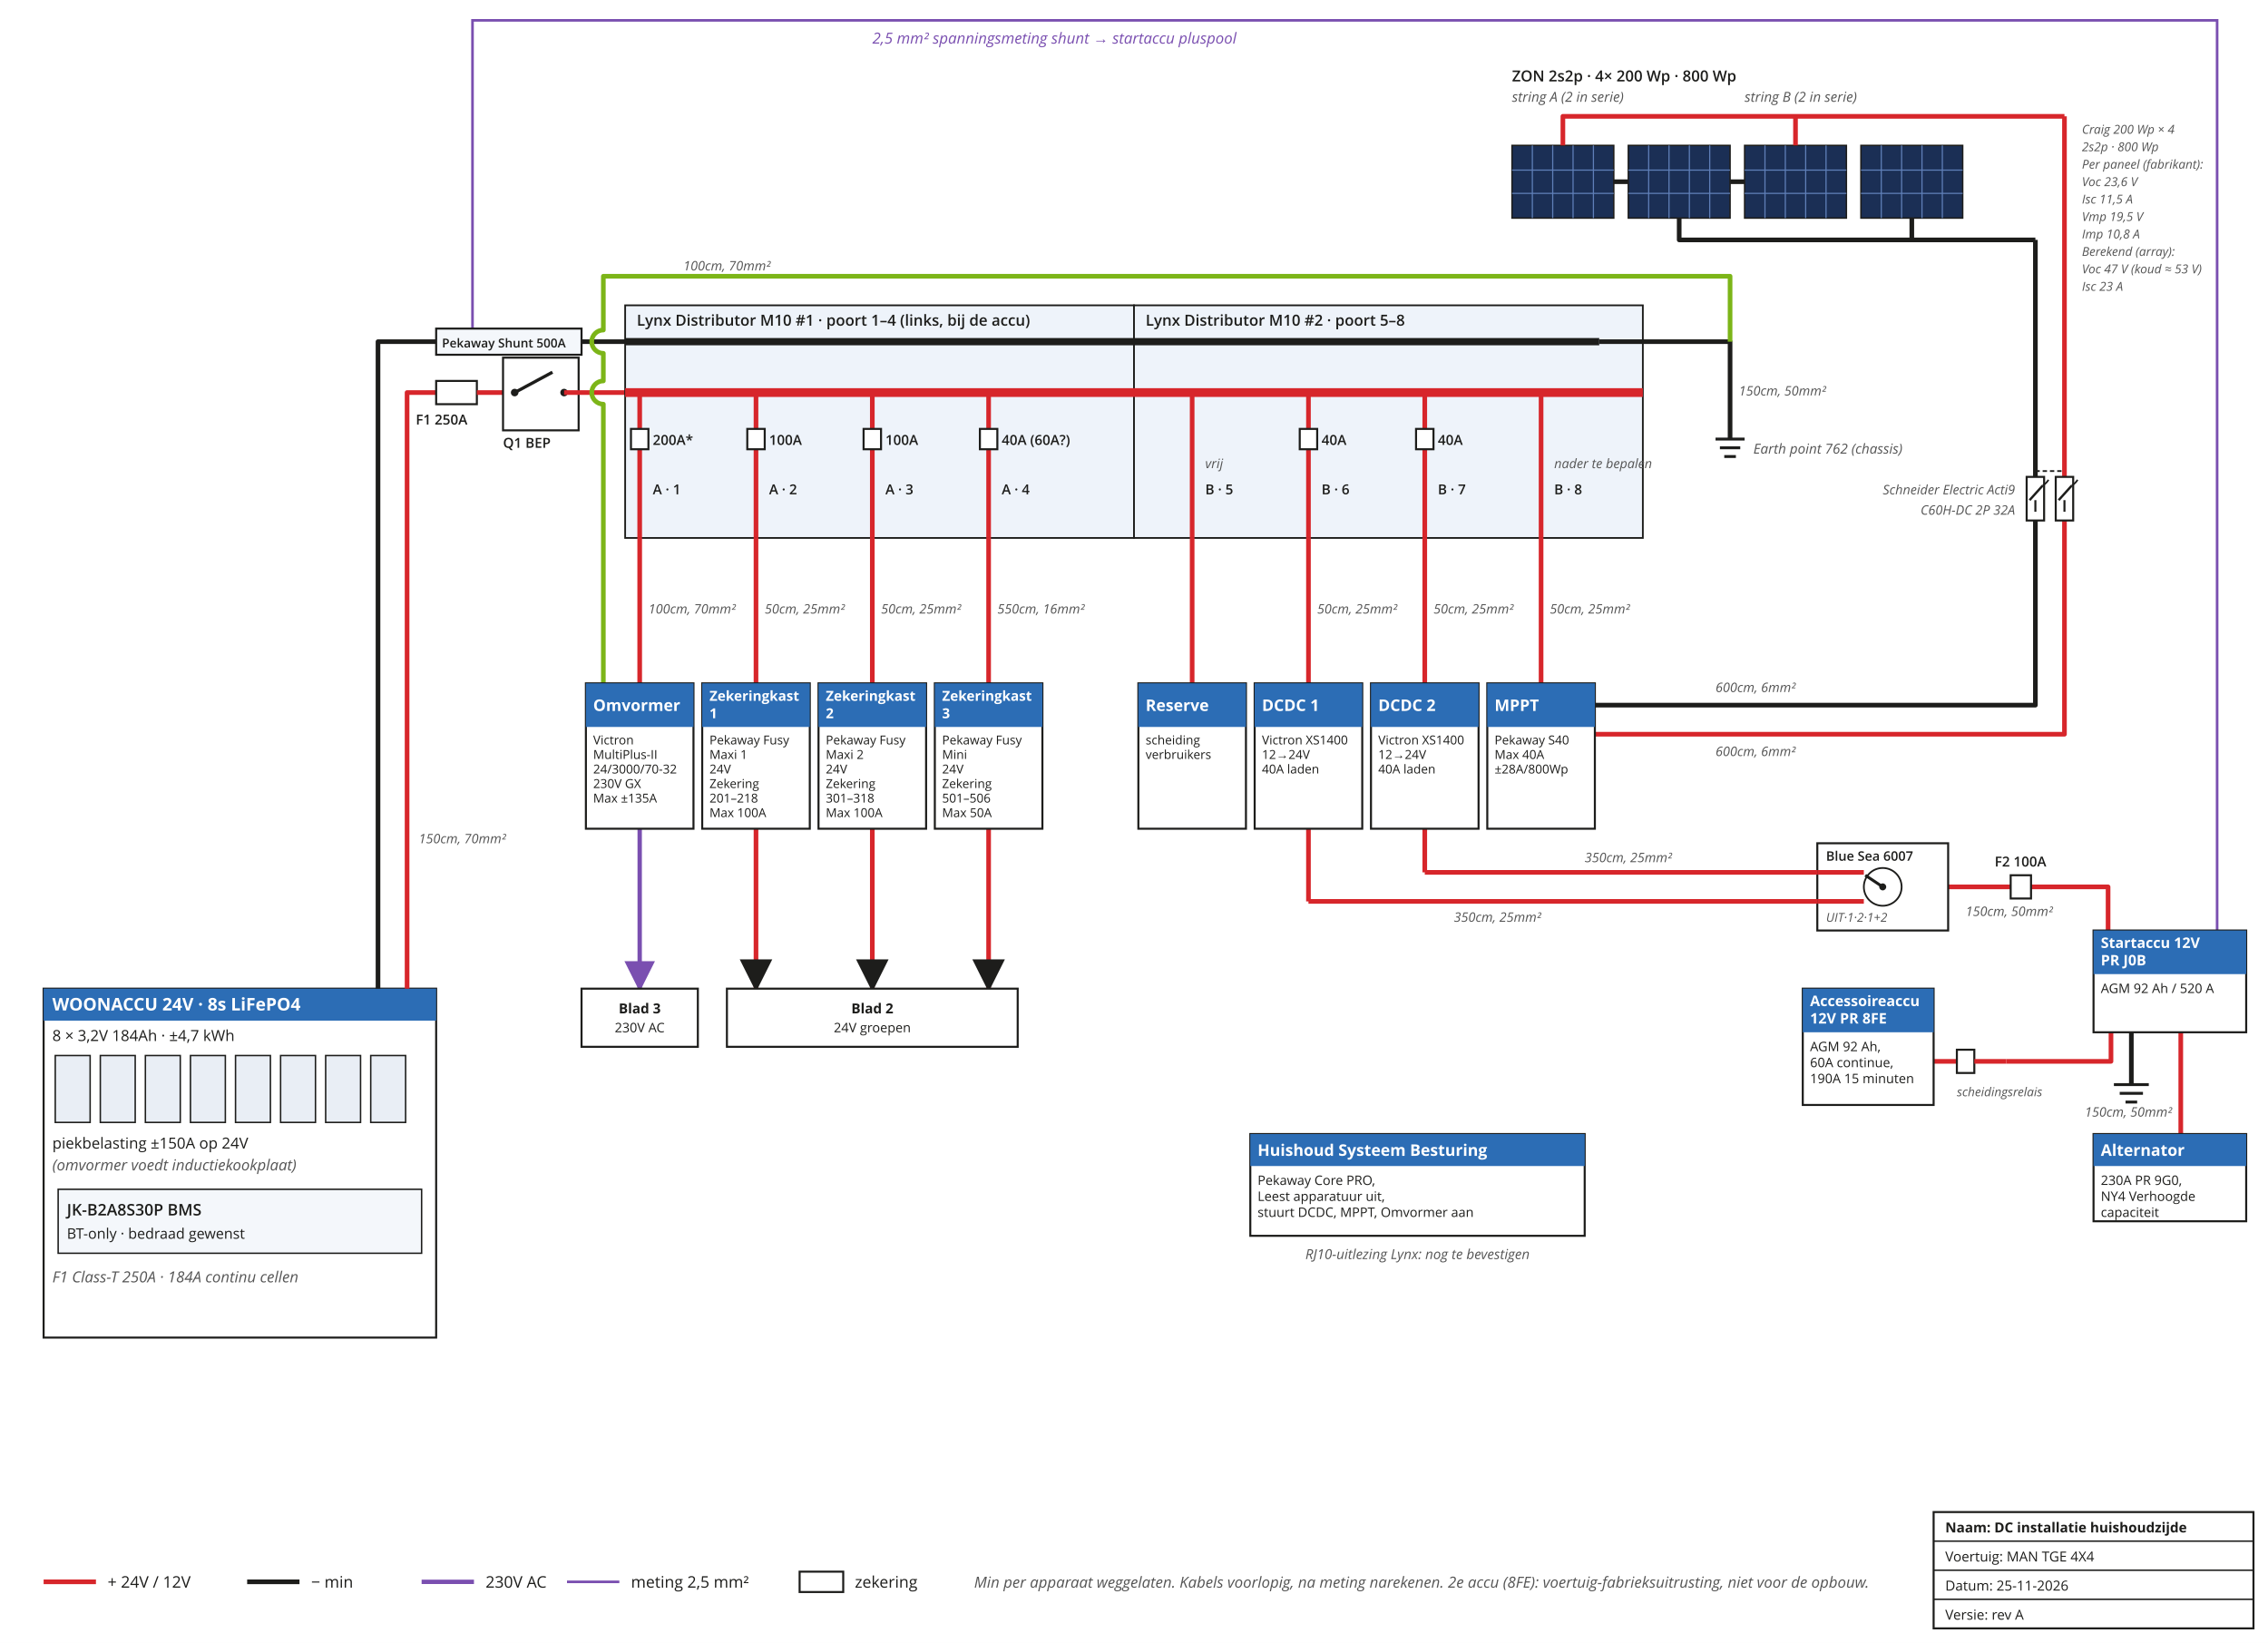
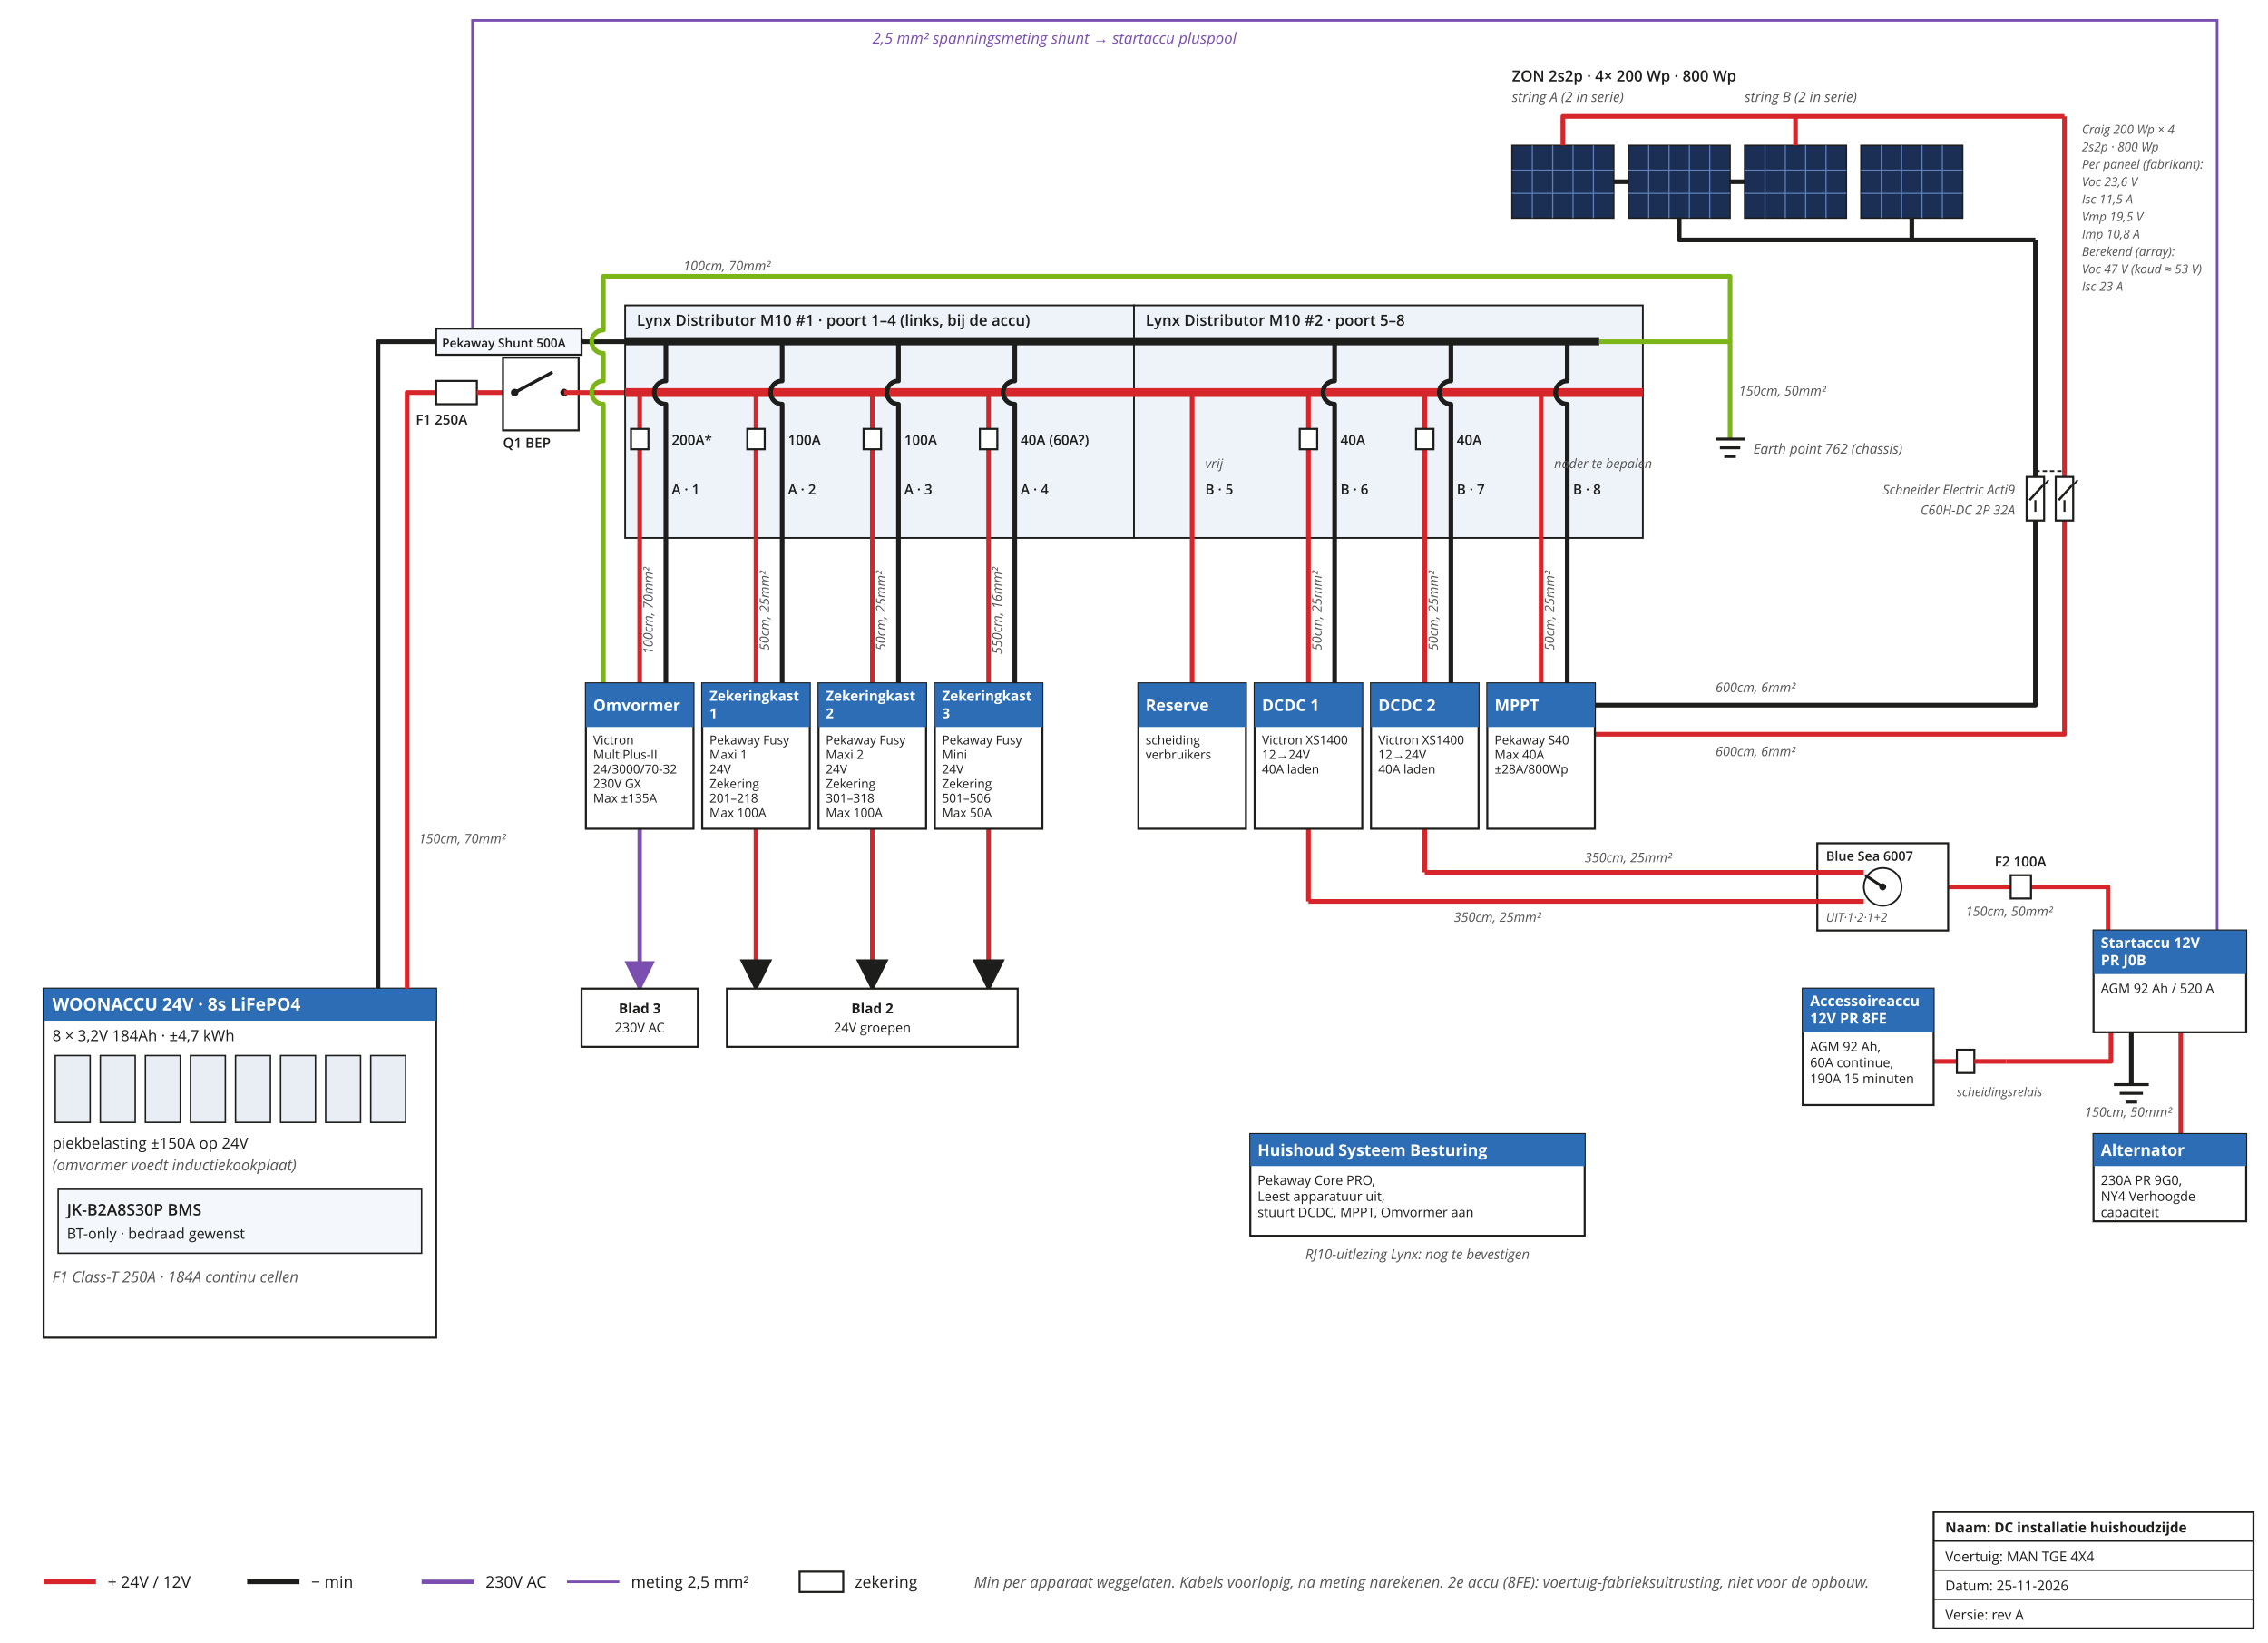
<svg xmlns="http://www.w3.org/2000/svg" viewBox="0 0 1560 1130" role="img" aria-label="Blad 1 energie en laden: woonaccu links onder, Lynx A en B midden met poorten 1 tot 8, zon 2s2p rechtsboven, 12V voertuigdelen rechts.">
  <rect width="100%" height="100%" fill="#fff" />
  <defs>
    <style>.p{stroke:#d7262b;stroke-width:3.2;fill:none;stroke-linejoin:round}
.n{stroke:#1d1d1b;stroke-width:3.2;fill:none;stroke-linejoin:round}
.ac{stroke:#7a4fb0;stroke-width:3;fill:none}
.box{fill:#fff;stroke:#1d1d1b;stroke-width:1.4}
.hd{fill:#2c6db5}
.ht{fill:#fff;font:700 12px 'Open Sans',Arial,sans-serif}
.bt{fill:#1d1d1b;font:400 11px 'Open Sans',Arial,sans-serif}
.lb{fill:#1d1d1b;font:600 11px 'Open Sans',Arial,sans-serif}
.cb{fill:#555;font:italic 400 10.5px 'Open Sans',Arial,sans-serif}
.fz{fill:#fff;stroke:#1d1d1b;stroke-width:1.4}
.fr{fill:#eef3fa;stroke:#1d1d1b;stroke-width:1.2}
.pv{fill:#1b2f55;stroke:#1d1d1b}
</style>
    <marker id="ar" viewBox="0 0 10 10" refX="9" refY="5" markerWidth="7" markerHeight="7" orient="auto-start-reverse">
      <path d="M0 0L10 5L0 10z" fill="#1d1d1b" />
    </marker>
    <marker id="arp" viewBox="0 0 10 10" refX="9" refY="5" markerWidth="7" markerHeight="7" orient="auto-start-reverse">
      <path d="M0 0L10 5L0 10z" fill="#7a4fb0" />
    </marker>
    <g id="pvp">
      <rect width="70" height="50" class="pv" />
      <path d="M0 17H70M0 33H70M14 0V50M28 0V50M42 0V50M56 0V50" stroke="#5f7fb8" stroke-width=".8" />
    </g>
  </defs>
  <g transform="translate(0,40)">
    <use href="#pvp" x="1040" y="60" />
    <use href="#pvp" x="1120" y="60" />
    <use href="#pvp" x="1200" y="60" />
    <use href="#pvp" x="1280" y="60" />
    <path d="M1110 85H1120" class="n" />
    <path d="M1190 85H1200" class="n" />
    <path d="M1075 60V40H1420" class="p" />
    <path d="M1155 110V125H1400" class="n" />
    <path d="M1235 60V40" class="p" />
    <path d="M1315 110V125" class="n" />
    <text x="1432" y="52" class="cb" style="font-size:8.5px">Craig 200 Wp × 4</text>
    <text x="1432" y="64" class="cb" style="font-size:8.5px">2s2p · 800 Wp</text>
    <text x="1432" y="76" class="cb" style="font-size:8.5px">Per paneel (fabrikant):</text>
    <text x="1432" y="88" class="cb" style="font-size:8.5px">Voc 23,6 V</text>
    <text x="1432" y="100" class="cb" style="font-size:8.5px">Isc 11,5 A</text>
    <text x="1432" y="112" class="cb" style="font-size:8.5px">Vmp 19,5 V</text>
    <text x="1432" y="124" class="cb" style="font-size:8.5px">Imp 10,8 A</text>
    <text x="1432" y="136" class="cb" style="font-size:8.5px">Berekend (array):</text>
    <text x="1432" y="148" class="cb" style="font-size:8.5px">Voc 47 V (koud ≈ 53 V)</text>
    <text x="1432" y="160" class="cb" style="font-size:8.5px">Isc 23 A</text>
    <text x="1040" y="30" class="cb" style="font-size:9.5px">string A (2 in serie)</text>
    <text x="1200" y="30" class="cb" style="font-size:9.5px">string B (2 in serie)</text>
    <text x="1040" y="16" class="lb" style="font-size:10.5px">ZON 2s2p · 4× 200 Wp · 800 Wp</text>
    <path d="M1420 40V465H1097" class="p" />
    <text x="1180" y="480" class="cb" style="font-size:9px">600cm, 6mm²</text>
    <path d="M1400 125V445H1097" class="n" />
    <text x="1180" y="436" class="cb" style="font-size:9px">600cm, 6mm²</text>
    <path d="M1400 284H1420" stroke="#1d1d1b" stroke-width="1.2" stroke-dasharray="3 2" />
    <rect x="1394" y="288" width="12" height="30" fill="#fff" stroke="#1d1d1b" stroke-width="1.4" />
    <path d="M1400 312V304" stroke="#1d1d1b" stroke-width="1.4" />
    <path d="M1396 304L1405 294" stroke="#1d1d1b" stroke-width="1.6" />
    <path d="M1405 294Q1408 292 1409 290" stroke="#1d1d1b" stroke-width="1.2" fill="none" />
    <rect x="1414" y="288" width="12" height="30" fill="#fff" stroke="#1d1d1b" stroke-width="1.4" />
    <path d="M1420 312V304" stroke="#1d1d1b" stroke-width="1.4" />
    <path d="M1416 304L1425 294" stroke="#1d1d1b" stroke-width="1.6" />
    <path d="M1425 294Q1428 292 1429 290" stroke="#1d1d1b" stroke-width="1.2" fill="none" />
    <text x="1386" y="300" class="cb" style="font-size:9px" text-anchor="end">Schneider Electric Acti9</text>
    <text x="1386" y="314" class="cb" style="font-size:9px" text-anchor="end">C60H-DC 2P 32A</text>
    <path d="M325 187V-26H1525V600" stroke="#7a4fb0" stroke-width="1.8" fill="none" />
    <text x="600" y="-10" class="cb" style="fill:#7a4fb0">2,5 mm² spanningsmeting shunt → startaccu pluspool</text>
    <rect x="30" y="640" width="270" height="240" class="box" />
    <rect x="30" y="640" width="270" height="22" class="hd" />
    <text x="36" y="655" class="ht">WOONACCU 24V · 8s LiFePO4</text>
    <text x="36" y="676" class="bt" style="font-size:10.5px">8 × 3,2V 184Ah · ±4,7 kWh</text>
    <rect x="38" y="686" width="24" height="46" fill="#e9eef5" stroke="#1d1d1b" />
    <rect x="69" y="686" width="24" height="46" fill="#e9eef5" stroke="#1d1d1b" />
    <rect x="100" y="686" width="24" height="46" fill="#e9eef5" stroke="#1d1d1b" />
    <rect x="131" y="686" width="24" height="46" fill="#e9eef5" stroke="#1d1d1b" />
    <rect x="162" y="686" width="24" height="46" fill="#e9eef5" stroke="#1d1d1b" />
    <rect x="193" y="686" width="24" height="46" fill="#e9eef5" stroke="#1d1d1b" />
    <rect x="224" y="686" width="24" height="46" fill="#e9eef5" stroke="#1d1d1b" />
    <rect x="255" y="686" width="24" height="46" fill="#e9eef5" stroke="#1d1d1b" />
    <text x="36" y="750" class="bt" style="font-size:10.5px">piekbelasting ±150A op 24V</text>
    <text x="36" y="765" class="cb">(omvormer voedt inductiekookplaat)</text>
    <rect x="40" y="778" width="250" height="44" fill="#f4f7fb" stroke="#1d1d1b" />
    <text x="46" y="796" class="lb">JK-B2A8S30P BMS</text>
    <text x="46" y="812" class="bt" style="font-size:10px">BT-only · bedraad gewenst</text>
    <text x="36" y="842" class="cb">F1 Class-T 250A · 184A continu cellen</text>
    <path d="M260 640V195H300" class="n" />
    <path d="M280 640V230H300" class="p" />
    <text x="288" y="540" class="cb" style="font-size:9px">150cm, 70mm²</text>
    <path d="M400 195H430" class="n" />
    <rect x="300" y="186" width="100" height="18" class="box" style="fill:#f4f7fb" />
    <text x="304" y="199" class="lb" style="font-size:8.5px">Pekaway Shunt 500A</text>
    <rect x="300" y="222" width="28" height="16" class="fz" />
    <text x="286" y="252" class="lb" style="font-size:9.5px">F1 250A</text>
    <path d="M328 230H346" class="p" />
    <rect x="346" y="206" width="52" height="50" fill="none" stroke="#1d1d1b" stroke-width="1.4" />
    <circle cx="354" cy="230" r="2.6" fill="#1d1d1b" />
    <circle cx="388" cy="230" r="2.6" fill="#1d1d1b" />
    <path d="M354 230L380 216" stroke="#1d1d1b" stroke-width="2.2" />
    <path d="M388 230H430" class="p" />
    <text x="346" y="268" class="lb" style="font-size:9.5px">Q1 BEP</text>
    <rect x="430" y="170" width="350" height="160" class="fr" />
    <text x="438" y="184" class="lb" style="font-size:10.5px">Lynx Distributor M10 #1 · poort 1–4 (links, bij de accu)</text>
    <rect x="780" y="170" width="350" height="160" class="fr" />
    <text x="788" y="184" class="lb" style="font-size:10.5px">Lynx Distributor M10 #2 · poort 5–8</text>
    <path d="M430 195H1100" class="n" style="stroke-width:5" />
    <path d="M430 230H1130" class="p" style="stroke-width:6" />
-     <path d="M1100 195H1190V262" class="n" />
+     <path d="M1100 195H1190V262" style="stroke:#7CB518;stroke-width:3.2;fill:none;stroke-linejoin:round" />
    <text x="1196" y="232" class="cb" style="font-size:9px">150cm, 50mm²</text>
    <path d="M1180 262H1200M1183 268H1197M1186 274H1194" stroke="#1d1d1b" stroke-width="2" />
    <text x="1206" y="272" class="cb" style="font-size:9.5px">Earth point 762 (chassis)</text>
+     <path d="M458 430V238a8 8 0 0 1 0-16V195" class="n" />
+     <path d="M538 430V238a8 8 0 0 1 0-16V195" class="n" />
+     <path d="M618 430V238a8 8 0 0 1 0-16V195" class="n" />
+     <path d="M698 430V238a8 8 0 0 1 0-16V195" class="n" />
+     <path d="M918 430V238a8 8 0 0 1 0-16V195" class="n" />
+     <path d="M998 430V238a8 8 0 0 1 0-16V195" class="n" />
+     <path d="M1078 430V238a8 8 0 0 1 0-16V195" class="n" />
    <path d="M415 430V238a8 8 0 0 1 0-16V203a8 8 0 0 1 0-16V150H1190V195" style="stroke:#7CB518;stroke-width:3.2;fill:none;stroke-linejoin:round" />
    <text x="470" y="146" class="cb" style="font-size:9px">100cm, 70mm²</text>
    <path d="M440 230V330" class="p" />
    <rect x="434" y="255" width="12" height="14" class="fz" />
-     <text x="449" y="266" class="lb" style="font-size:9.5px">200A*</text>
-     <text x="449" y="300" class="lb" style="font-size:9.5px">A · 1</text>
+     <text x="462" y="266" class="lb" style="font-size:9.5px">200A*</text>
+     <text x="462" y="300" class="lb" style="font-size:9.5px">A · 1</text>
    <path d="M440 330V430" class="p" />
    <path d="M520 230V330" class="p" />
    <rect x="514" y="255" width="12" height="14" class="fz" />
-     <text x="529" y="266" class="lb" style="font-size:9.5px">100A</text>
-     <text x="529" y="300" class="lb" style="font-size:9.5px">A · 2</text>
+     <text x="542" y="266" class="lb" style="font-size:9.5px">100A</text>
+     <text x="542" y="300" class="lb" style="font-size:9.5px">A · 2</text>
    <path d="M520 330V430" class="p" />
    <path d="M600 230V330" class="p" />
    <rect x="594" y="255" width="12" height="14" class="fz" />
-     <text x="609" y="266" class="lb" style="font-size:9.5px">100A</text>
-     <text x="609" y="300" class="lb" style="font-size:9.5px">A · 3</text>
+     <text x="622" y="266" class="lb" style="font-size:9.5px">100A</text>
+     <text x="622" y="300" class="lb" style="font-size:9.5px">A · 3</text>
    <path d="M600 330V430" class="p" />
    <path d="M680 230V330" class="p" />
    <rect x="674" y="255" width="12" height="14" class="fz" />
-     <text x="689" y="266" class="lb" style="font-size:9.5px">40A (60A?)</text>
-     <text x="689" y="300" class="lb" style="font-size:9.5px">A · 4</text>
+     <text x="702" y="266" class="lb" style="font-size:9.5px">40A (60A?)</text>
+     <text x="702" y="300" class="lb" style="font-size:9.5px">A · 4</text>
    <path d="M680 330V430" class="p" />
    <path d="M820 230V330" class="p" />
    <text x="829" y="282" class="cb" style="font-size:9px">vrij</text>
    <text x="829" y="300" class="lb" style="font-size:9.5px">B · 5</text>
    <path d="M820 330V430" class="p" />
    <path d="M900 230V330" class="p" />
    <rect x="894" y="255" width="12" height="14" class="fz" />
-     <text x="909" y="266" class="lb" style="font-size:9.5px">40A</text>
-     <text x="909" y="300" class="lb" style="font-size:9.5px">B · 6</text>
+     <text x="922" y="266" class="lb" style="font-size:9.5px">40A</text>
+     <text x="922" y="300" class="lb" style="font-size:9.5px">B · 6</text>
    <path d="M900 330V430" class="p" />
    <path d="M980 230V330" class="p" />
    <rect x="974" y="255" width="12" height="14" class="fz" />
-     <text x="989" y="266" class="lb" style="font-size:9.5px">40A</text>
-     <text x="989" y="300" class="lb" style="font-size:9.5px">B · 7</text>
+     <text x="1002" y="266" class="lb" style="font-size:9.5px">40A</text>
+     <text x="1002" y="300" class="lb" style="font-size:9.5px">B · 7</text>
    <path d="M980 330V430" class="p" />
    <path d="M1060 230V330" class="p" />
    <text x="1069" y="282" class="cb" style="font-size:9px">nader te bepalen</text>
-     <text x="1069" y="300" class="lb" style="font-size:9.5px">B · 8</text>
+     <text x="1082" y="300" class="lb" style="font-size:9.5px">B · 8</text>
    <path d="M1060 330V430" class="p" />
    <path d="M440 530V640" class="ac" marker-end="url(#arp)" />
    <path d="M520 530V640" class="p" marker-end="url(#ar)" />
    <path d="M600 530V640" class="p" marker-end="url(#ar)" />
    <path d="M680 530V640" class="p" marker-end="url(#ar)" />
    <path d="M1450 600V570H1340" class="p" />
    <rect x="1383" y="562" width="14" height="16" class="fz" />
    <text x="1372" y="556" class="lb" style="font-size:9.5px">F2 100A</text>
    <text x="1352" y="590" class="cb" style="font-size:9px">150cm, 50mm²</text>
    <rect x="1250" y="540" width="90" height="60" class="box" />
    <circle cx="1295" cy="570" r="13" fill="#fff" stroke="#1d1d1b" stroke-width="1.2" />
    <circle cx="1295" cy="570" r="2.4" fill="#1d1d1b" />
    <path d="M1295 570L1283 562" stroke="#1d1d1b" stroke-width="2" />
    <text x="1256" y="552" class="lb" style="font-size:9px">Blue Sea 6007</text>
    <text x="1256" y="594" class="cb" style="font-size:8.5px">UIT·1·2·1+2</text>
    <path d="M1250 560H1282" class="p" />
    <path d="M1250 580H1282" class="p" />
    <path d="M980 560V530" class="p" />
    <path d="M980 560H1250" class="p" />
    <path d="M900 580V530" class="p" />
    <path d="M900 580H1250" class="p" />
    <text x="1090" y="553" class="cb" style="font-size:9px">350cm, 25mm²</text>
    <text x="1000" y="594" class="cb" style="font-size:9px">350cm, 25mm²</text>
    <path d="M1330 690H1346" class="p" />
    <rect x="1346" y="682" width="12" height="16" class="fz" />
    <path d="M1358 690H1380" class="p" />
    <text x="1346" y="714" class="cb" style="font-size:8.5px">scheidingsrelais</text>
    <path d="M1380 690H1452V670" class="p" />
    <path d="M1466 670V706" class="n" />
    <path d="M1454 706H1478M1458 712H1474M1462 718H1470" stroke="#1d1d1b" stroke-width="2" />
    <path d="M1500 740V670" class="p" />
    <text x="1494" y="728" text-anchor="end" class="cb" style="font-size:9px">150cm, 50mm²</text>
    <text x="975" y="826" class="cb" text-anchor="middle" style="font-size:9.5px">RJ10-uitlezing Lynx: nog te bevestigen</text>
    <g transform="translate(30,1040)">
      <path d="M0 8H36" class="p" />
      <text x="44" y="12" class="bt">+ 24V / 12V</text>
      <path d="M140 8H176" class="n" />
      <text x="184" y="12" class="bt">− min</text>
      <path d="M260 8H296" class="ac" />
      <text x="304" y="12" class="bt">230V AC</text>
      <path d="M360 8H396" stroke="#7a4fb0" stroke-width="1.8" />
      <text x="404" y="12" class="bt">meting 2,5 mm²</text>
      <rect x="520" y="1" width="30" height="14" class="fz" />
      <text x="558" y="12" class="bt">zekering</text>
      <text x="640" y="12" class="cb">Min per apparaat weggelaten. Kabels voorlopig, na meting narekenen. 2e accu (8FE): voertuig-fabrieksuitrusting, niet voor de opbouw.</text>
    </g>
    <rect x="403" y="430" width="74" height="100" class="box" />
    <rect x="403" y="430" width="74" height="30" class="hd" />
    <text x="408" y="449" class="ht" style="font-size:11px">Omvormer</text>
    <text x="408" y="472" class="bt" style="font-size:8.5px">Victron</text>
    <text x="408" y="482" class="bt" style="font-size:8.5px">MultiPlus-II</text>
    <text x="408" y="492" class="bt" style="font-size:8.5px">24/3000/70-32</text>
    <text x="408" y="502" class="bt" style="font-size:8.5px">230V GX</text>
    <text x="408" y="512" class="bt" style="font-size:8.5px">Max ±135A</text>
    <rect x="483" y="430" width="74" height="100" class="box" />
    <rect x="483" y="430" width="74" height="30" class="hd" />
    <text x="488" y="442" class="ht" style="font-size:9.5px">Zekeringkast</text>
    <text x="488" y="454" class="ht" style="font-size:9.5px">1</text>
    <text x="488" y="472" class="bt" style="font-size:8.5px">Pekaway Fusy</text>
    <text x="488" y="482" class="bt" style="font-size:8.5px">Maxi 1</text>
    <text x="488" y="492" class="bt" style="font-size:8.5px">24V</text>
    <text x="488" y="502" class="bt" style="font-size:8.5px">Zekering</text>
    <text x="488" y="512" class="bt" style="font-size:8.5px">201–218</text>
    <text x="488" y="522" class="bt" style="font-size:8.5px">Max 100A</text>
    <rect x="563" y="430" width="74" height="100" class="box" />
    <rect x="563" y="430" width="74" height="30" class="hd" />
    <text x="568" y="442" class="ht" style="font-size:9.5px">Zekeringkast</text>
    <text x="568" y="454" class="ht" style="font-size:9.5px">2</text>
    <text x="568" y="472" class="bt" style="font-size:8.5px">Pekaway Fusy</text>
    <text x="568" y="482" class="bt" style="font-size:8.5px">Maxi 2</text>
    <text x="568" y="492" class="bt" style="font-size:8.5px">24V</text>
    <text x="568" y="502" class="bt" style="font-size:8.5px">Zekering</text>
    <text x="568" y="512" class="bt" style="font-size:8.5px">301–318</text>
    <text x="568" y="522" class="bt" style="font-size:8.5px">Max 100A</text>
    <rect x="643" y="430" width="74" height="100" class="box" />
    <rect x="643" y="430" width="74" height="30" class="hd" />
    <text x="648" y="442" class="ht" style="font-size:9.5px">Zekeringkast</text>
    <text x="648" y="454" class="ht" style="font-size:9.5px">3</text>
    <text x="648" y="472" class="bt" style="font-size:8.5px">Pekaway Fusy</text>
    <text x="648" y="482" class="bt" style="font-size:8.5px">Mini</text>
    <text x="648" y="492" class="bt" style="font-size:8.5px">24V</text>
    <text x="648" y="502" class="bt" style="font-size:8.5px">Zekering</text>
    <text x="648" y="512" class="bt" style="font-size:8.5px">501–506</text>
    <text x="648" y="522" class="bt" style="font-size:8.5px">Max 50A</text>
    <rect x="783" y="430" width="74" height="100" class="box" />
    <rect x="783" y="430" width="74" height="30" class="hd" />
    <text x="788" y="449" class="ht" style="font-size:11px">Reserve</text>
    <text x="788" y="472" class="bt" style="font-size:8.5px">scheiding</text>
    <text x="788" y="482" class="bt" style="font-size:8.5px">verbruikers</text>
    <rect x="863" y="430" width="74" height="100" class="box" />
    <rect x="863" y="430" width="74" height="30" class="hd" />
    <text x="868" y="449" class="ht" style="font-size:11px">DCDC 1</text>
    <text x="868" y="472" class="bt" style="font-size:8.5px">Victron XS1400</text>
    <text x="868" y="482" class="bt" style="font-size:8.5px">12→24V</text>
    <text x="868" y="492" class="bt" style="font-size:8.5px">40A laden</text>
    <rect x="943" y="430" width="74" height="100" class="box" />
    <rect x="943" y="430" width="74" height="30" class="hd" />
    <text x="948" y="449" class="ht" style="font-size:11px">DCDC 2</text>
    <text x="948" y="472" class="bt" style="font-size:8.5px">Victron XS1400</text>
    <text x="948" y="482" class="bt" style="font-size:8.5px">12→24V</text>
    <text x="948" y="492" class="bt" style="font-size:8.5px">40A laden</text>
    <rect x="1023" y="430" width="74" height="100" class="box" />
    <rect x="1023" y="430" width="74" height="30" class="hd" />
    <text x="1028" y="449" class="ht" style="font-size:11px">MPPT</text>
    <text x="1028" y="472" class="bt" style="font-size:8.5px">Pekaway S40</text>
    <text x="1028" y="482" class="bt" style="font-size:8.5px">Max 40A</text>
    <text x="1028" y="492" class="bt" style="font-size:8.5px">±28A/800Wp</text>
-     <text x="446" y="382" class="cb" style="font-size:9px">100cm, 70mm²</text>
-     <text x="526" y="382" class="cb" style="font-size:9px">50cm, 25mm²</text>
-     <text x="606" y="382" class="cb" style="font-size:9px">50cm, 25mm²</text>
-     <text x="686" y="382" class="cb" style="font-size:9px">550cm, 16mm²</text>
-     <text x="906" y="382" class="cb" style="font-size:9px">50cm, 25mm²</text>
-     <text x="986" y="382" class="cb" style="font-size:9px">50cm, 25mm²</text>
-     <text x="1066" y="382" class="cb" style="font-size:9px">50cm, 25mm²</text>
+     <text transform="translate(449,380) rotate(-90)" text-anchor="middle" class="cb" style="font-size:9px">100cm, 70mm²</text>
+     <text transform="translate(529,380) rotate(-90)" text-anchor="middle" class="cb" style="font-size:9px">50cm, 25mm²</text>
+     <text transform="translate(609,380) rotate(-90)" text-anchor="middle" class="cb" style="font-size:9px">50cm, 25mm²</text>
+     <text transform="translate(689,380) rotate(-90)" text-anchor="middle" class="cb" style="font-size:9px">550cm, 16mm²</text>
+     <text transform="translate(909,380) rotate(-90)" text-anchor="middle" class="cb" style="font-size:9px">50cm, 25mm²</text>
+     <text transform="translate(989,380) rotate(-90)" text-anchor="middle" class="cb" style="font-size:9px">50cm, 25mm²</text>
+     <text transform="translate(1069,380) rotate(-90)" text-anchor="middle" class="cb" style="font-size:9px">50cm, 25mm²</text>
    <rect x="400" y="640" width="80" height="40" class="box" />
    <text x="440" y="657" text-anchor="middle" class="ht" style="font-size:9.5px;fill:#1d1d1b">Blad 3</text>
    <text x="440" y="670" text-anchor="middle" class="bt" style="font-size:9px">230V AC</text>
    <rect x="500" y="640" width="200" height="40" class="box" />
    <text x="600" y="657" text-anchor="middle" class="ht" style="font-size:9.5px;fill:#1d1d1b">Blad 2</text>
    <text x="600" y="670" text-anchor="middle" class="bt" style="font-size:9px">24V groepen</text>
    <rect x="1440" y="600" width="105" height="70" class="box" />
    <rect x="1440" y="600" width="105" height="30" class="hd" />
    <text x="1445" y="612" class="ht" style="font-size:10px">Startaccu 12V</text>
    <text x="1445" y="624" class="ht" style="font-size:10px">PR J0B</text>
    <text x="1445" y="643" class="bt" style="font-size:9px">AGM 92 Ah / 520 A</text>
    <rect x="1240" y="640" width="90" height="80" class="box" />
    <rect x="1240" y="640" width="90" height="30" class="hd" />
    <text x="1245" y="652" class="ht" style="font-size:10px">Accessoireaccu</text>
    <text x="1245" y="664" class="ht" style="font-size:10px">12V PR 8FE</text>
    <text x="1245" y="683" class="bt" style="font-size:9px">AGM 92 Ah,</text>
    <text x="1245" y="694" class="bt" style="font-size:9px">60A continue,</text>
    <text x="1245" y="705" class="bt" style="font-size:9px">190A 15 minuten</text>
    <rect x="1440" y="740" width="105" height="60" class="box" />
    <rect x="1440" y="740" width="105" height="22" class="hd" />
    <text x="1445" y="755" class="ht" style="font-size:11px">Alternator</text>
    <text x="1445" y="775" class="bt" style="font-size:9px">230A PR 9G0,</text>
    <text x="1445" y="786" class="bt" style="font-size:9px">NY4 Verhoogde</text>
    <text x="1445" y="797" class="bt" style="font-size:9px">capaciteit</text>
    <rect x="860" y="740" width="230" height="70" class="box" />
    <rect x="860" y="740" width="230" height="22" class="hd" />
    <text x="865" y="755" class="ht" style="font-size:11px">Huishoud Systeem Besturing</text>
    <text x="865" y="775" class="bt" style="font-size:9px">Pekaway Core PRO,</text>
    <text x="865" y="786" class="bt" style="font-size:9px">Leest apparatuur uit,</text>
    <text x="865" y="797" class="bt" style="font-size:9px">stuurt DCDC, MPPT, Omvormer aan</text>
  </g>
  <g font-family="Open Sans,Arial,sans-serif">
    <rect x="1330" y="1040" width="220" height="80" fill="#fff" stroke="#1d1d1b" stroke-width="1.4" />
    <path d="M1330 1060H1550M1330 1080H1550M1330 1100H1550" stroke="#1d1d1b" stroke-width="1" />
    <text x="1338" y="1054" font-size="9.5" font-weight="700" fill="#1d1d1b">Naam: DC installatie huishoudzijde</text>
    <text x="1338" y="1074" font-size="9.5" fill="#1d1d1b">Voertuig: MAN TGE 4X4</text>
    <text x="1338" y="1094" font-size="9.5" fill="#1d1d1b">Datum: 25-11-2026</text>
    <text x="1338" y="1114" font-size="9.5" fill="#1d1d1b">Versie: rev A</text>
  </g>
</svg>
